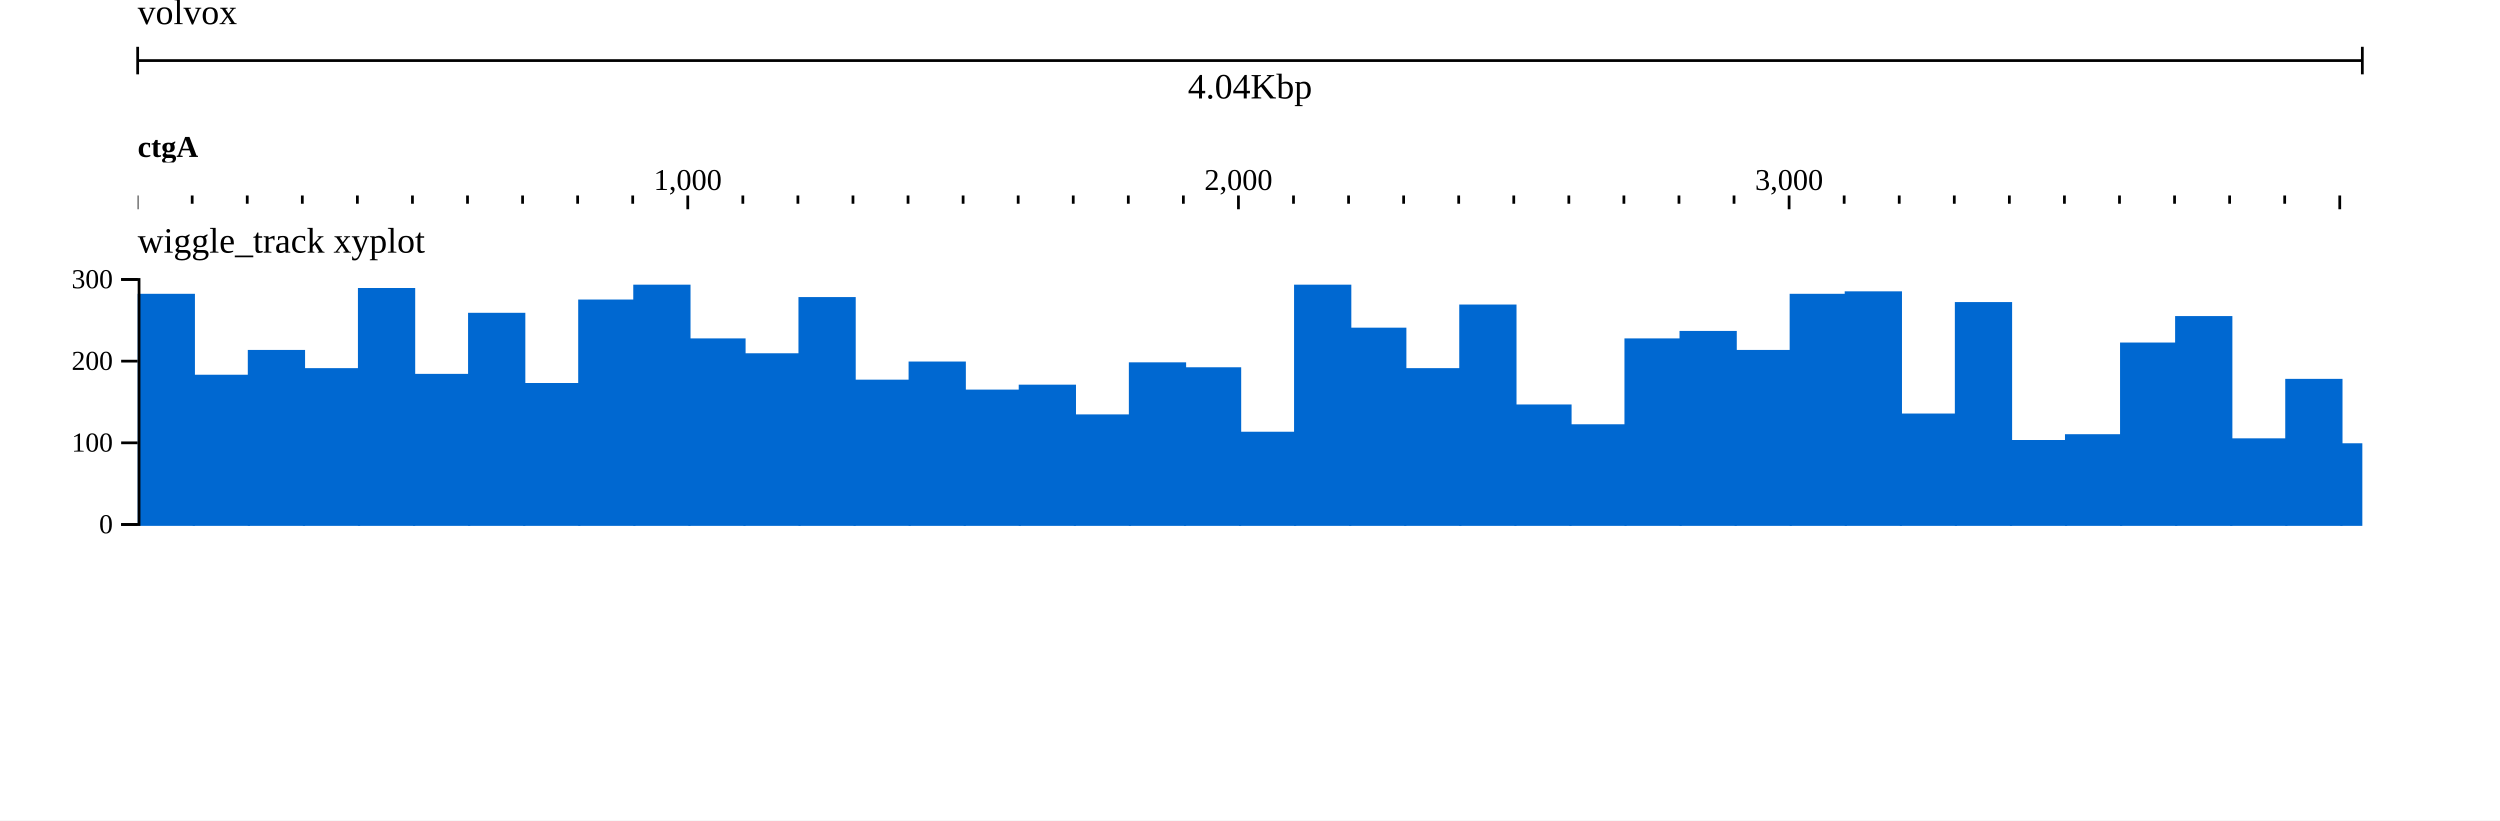
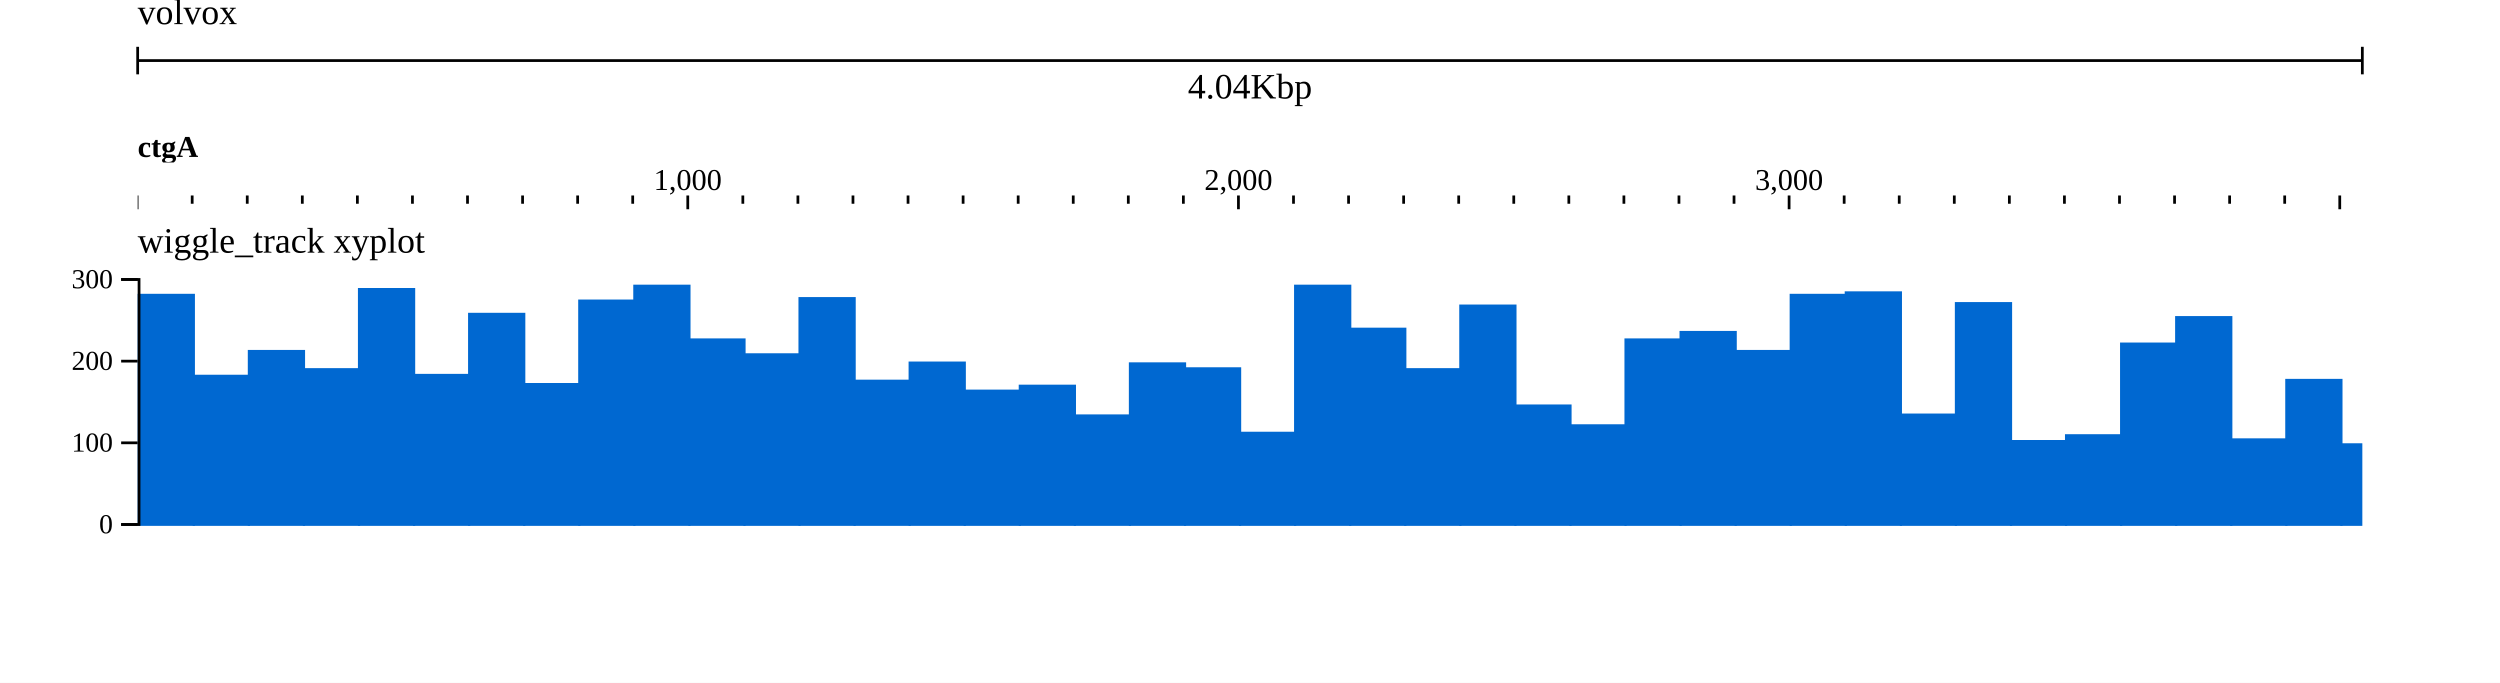
- <svg xmlns="http://www.w3.org/2000/svg" width="908" height="298" viewBox="0 0 908 298">
-   <rect width="908" height="298" fill="#ffffff" />
+ <svg xmlns="http://www.w3.org/2000/svg" width="908" height="248" viewBox="0 0 908 248">
+   <rect width="908" height="248" fill="#ffffff" />
  <g transform="translate(50 0)">
    <g transform="translate(0)">
      <g id="header">
        <text x="0" y="0" dominant-baseline="hanging" font-size="13" fill="#000000">volvox</text>
        <g transform="translate(0 22)">
          <line x1="0" x2="808" y1="0" y2="0" stroke="#000000" />
          <line x1="0" x2="0" y1="-5" y2="5" stroke="#000000" />
          <line x1="808" x2="808" y1="-5" y2="5" stroke="#000000" />
          <text x="404" y="5" text-anchor="middle" dominant-baseline="hanging" font-size="13" fill="#000000">4.04Kbp</text>
        </g>
        <g transform="translate(0 44)">
          <g transform="translate(0 0)">
            <defs>
              <clipPath id="clip-integration_test-volvox:ctgA:0:4040:0">
-                 <rect x="0" y="0" width="808" height="100" />
+                 <rect x="0" y="0" width="808" height="34" />
              </clipPath>
            </defs>
            <g clip-path="url(#clip-integration_test-volvox:ctgA:0:4040:0)">
              <line x1="-20.2" x2="-20.2" y1="27" y2="30" stroke-width="1" stroke="#000000" />
              <line x1="-0.2" x2="-0.2" y1="27" y2="32" stroke-width="1" stroke="#000000" />
              <line x1="19.8" x2="19.8" y1="27" y2="30" stroke-width="1" stroke="#000000" />
              <line x1="39.8" x2="39.8" y1="27" y2="30" stroke-width="1" stroke="#000000" />
              <line x1="59.8" x2="59.8" y1="27" y2="30" stroke-width="1" stroke="#000000" />
              <line x1="79.8" x2="79.8" y1="27" y2="30" stroke-width="1" stroke="#000000" />
              <line x1="99.8" x2="99.8" y1="27" y2="30" stroke-width="1" stroke="#000000" />
              <line x1="119.8" x2="119.8" y1="27" y2="30" stroke-width="1" stroke="#000000" />
              <line x1="139.8" x2="139.8" y1="27" y2="30" stroke-width="1" stroke="#000000" />
              <line x1="159.8" x2="159.8" y1="27" y2="30" stroke-width="1" stroke="#000000" />
              <line x1="179.8" x2="179.8" y1="27" y2="30" stroke-width="1" stroke="#000000" />
              <line x1="199.8" x2="199.8" y1="27" y2="32" stroke-width="1" stroke="#000000" />
              <line x1="219.8" x2="219.8" y1="27" y2="30" stroke-width="1" stroke="#000000" />
              <line x1="239.8" x2="239.8" y1="27" y2="30" stroke-width="1" stroke="#000000" />
              <line x1="259.8" x2="259.8" y1="27" y2="30" stroke-width="1" stroke="#000000" />
              <line x1="279.8" x2="279.8" y1="27" y2="30" stroke-width="1" stroke="#000000" />
              <line x1="299.8" x2="299.8" y1="27" y2="30" stroke-width="1" stroke="#000000" />
              <line x1="319.8" x2="319.8" y1="27" y2="30" stroke-width="1" stroke="#000000" />
              <line x1="339.8" x2="339.8" y1="27" y2="30" stroke-width="1" stroke="#000000" />
              <line x1="359.8" x2="359.8" y1="27" y2="30" stroke-width="1" stroke="#000000" />
              <line x1="379.8" x2="379.8" y1="27" y2="30" stroke-width="1" stroke="#000000" />
              <line x1="399.8" x2="399.8" y1="27" y2="32" stroke-width="1" stroke="#000000" />
              <line x1="419.8" x2="419.8" y1="27" y2="30" stroke-width="1" stroke="#000000" />
              <line x1="439.8" x2="439.8" y1="27" y2="30" stroke-width="1" stroke="#000000" />
              <line x1="459.8" x2="459.8" y1="27" y2="30" stroke-width="1" stroke="#000000" />
              <line x1="479.8" x2="479.8" y1="27" y2="30" stroke-width="1" stroke="#000000" />
              <line x1="499.8" x2="499.8" y1="27" y2="30" stroke-width="1" stroke="#000000" />
              <line x1="519.8" x2="519.8" y1="27" y2="30" stroke-width="1" stroke="#000000" />
              <line x1="539.8" x2="539.8" y1="27" y2="30" stroke-width="1" stroke="#000000" />
              <line x1="559.8" x2="559.8" y1="27" y2="30" stroke-width="1" stroke="#000000" />
              <line x1="579.8" x2="579.8" y1="27" y2="30" stroke-width="1" stroke="#000000" />
              <line x1="599.8" x2="599.8" y1="27" y2="32" stroke-width="1" stroke="#000000" />
              <line x1="619.8" x2="619.8" y1="27" y2="30" stroke-width="1" stroke="#000000" />
              <line x1="639.8" x2="639.8" y1="27" y2="30" stroke-width="1" stroke="#000000" />
              <line x1="659.8" x2="659.8" y1="27" y2="30" stroke-width="1" stroke="#000000" />
              <line x1="679.8" x2="679.8" y1="27" y2="30" stroke-width="1" stroke="#000000" />
              <line x1="699.8" x2="699.8" y1="27" y2="30" stroke-width="1" stroke="#000000" />
              <line x1="719.8" x2="719.8" y1="27" y2="30" stroke-width="1" stroke="#000000" />
              <line x1="739.8" x2="739.8" y1="27" y2="30" stroke-width="1" stroke="#000000" />
              <line x1="759.8" x2="759.8" y1="27" y2="30" stroke-width="1" stroke="#000000" />
              <line x1="779.8" x2="779.8" y1="27" y2="30" stroke-width="1" stroke="#000000" />
              <line x1="799.8" x2="799.8" y1="27" y2="32" stroke-width="1" stroke="#000000" />
              <line x1="819.8" x2="819.8" y1="27" y2="30" stroke-width="1" stroke="#000000" />
              <line x1="839.8" x2="839.8" y1="27" y2="30" stroke-width="1" stroke="#000000" />
              <text x="199.8" y="25" text-anchor="middle" font-size="11" fill="#000000">1,000</text>
              <text x="399.8" y="25" text-anchor="middle" font-size="11" fill="#000000">2,000</text>
              <text x="599.8" y="25" text-anchor="middle" font-size="11" fill="#000000">3,000</text>
            </g>
          </g>
          <g transform="translate(0 0)">
            <defs>
              <clipPath id="reflabel-integration_test-volvox:ctgA:0:4000:0">
                <rect x="0" y="0" width="1599" height="15" />
              </clipPath>
            </defs>
            <g clip-path="url(#reflabel-integration_test-volvox:ctgA:0:4000:0)">
              <text x="0" y="13" font-size="11" font-weight="bold" fill="#000000">ctgA</text>
            </g>
          </g>
        </g>
      </g>
    </g>
    <g transform="translate(0 78)">
      <g transform="translate(0 0)">
        <defs>
          <clipPath id="track-clip-integration_test-volvox_microarray">
            <rect x="-50" y="18" width="858" height="100" />
          </clipPath>
        </defs>
        <g clip-path="url(#track-clip-integration_test-volvox_microarray)">
          <g transform="translate(0 18)">
            <defs>
              <clipPath id="wiggle-clip-5GfQp_z8Ji">
                <rect x="0" y="0" width="808" height="100" />
              </clipPath>
            </defs>
            <g clip-path="url(#wiggle-clip-5GfQp_z8Ji)">
              <g transform="translate(0,5)">
                <g>
                  <clipPath id="svgcanvas-clip-0">
                    <path d="M0,0h808v90h-808Z" />
                  </clipPath>
                  <g clip-path="url(#svgcanvas-clip-0)">
                    <rect x="0" y="5.7" width="20.8" height="84.3" fill="rgb(0,104,209)" />
                    <rect x="20" y="35.1" width="20.8" height="54.9" fill="rgb(0,104,209)" />
                    <rect x="40" y="26.1" width="20.8" height="63.9" fill="rgb(0,104,209)" />
                    <rect x="60" y="32.7" width="20.8" height="57.3" fill="rgb(0,104,209)" />
                    <rect x="80" y="3.6" width="20.8" height="86.4" fill="rgb(0,104,209)" />
                    <rect x="100" y="34.8" width="20.8" height="55.2" fill="rgb(0,104,209)" />
                    <rect x="120" y="12.6" width="20.8" height="77.4" fill="rgb(0,104,209)" />
                    <rect x="140" y="38.1" width="20.8" height="51.9" fill="rgb(0,104,209)" />
                    <rect x="160" y="7.8" width="20.8" height="82.2" fill="rgb(0,104,209)" />
                    <rect x="180" y="2.4" width="20.8" height="87.6" fill="rgb(0,104,209)" />
                    <rect x="200" y="21.9" width="20.8" height="68.1" fill="rgb(0,104,209)" />
                    <rect x="220" y="27.3" width="20.8" height="62.7" fill="rgb(0,104,209)" />
                    <rect x="240" y="6.9" width="20.8" height="83.1" fill="rgb(0,104,209)" />
                    <rect x="260" y="36.9" width="20.8" height="53.1" fill="rgb(0,104,209)" />
                    <rect x="280" y="30.3" width="20.8" height="59.7" fill="rgb(0,104,209)" />
                    <rect x="300" y="40.5" width="20.8" height="49.5" fill="rgb(0,104,209)" />
                    <rect x="320" y="38.7" width="20.8" height="51.3" fill="rgb(0,104,209)" />
                    <rect x="340" y="49.5" width="20.8" height="40.5" fill="rgb(0,104,209)" />
                    <rect x="360" y="30.6" width="20.8" height="59.4" fill="rgb(0,104,209)" />
                    <rect x="380" y="32.4" width="20.8" height="57.6" fill="rgb(0,104,209)" />
                    <rect x="400" y="55.8" width="20.8" height="34.2" fill="rgb(0,104,209)" />
                    <rect x="420" y="2.4" width="20.8" height="87.6" fill="rgb(0,104,209)" />
                    <rect x="440" y="18" width="20.8" height="72" fill="rgb(0,104,209)" />
                    <rect x="460" y="32.7" width="20.8" height="57.3" fill="rgb(0,104,209)" />
                    <rect x="480" y="9.6" width="20.8" height="80.4" fill="rgb(0,104,209)" />
                    <rect x="500" y="45.9" width="20.8" height="44.1" fill="rgb(0,104,209)" />
                    <rect x="520" y="53.1" width="20.8" height="36.9" fill="rgb(0,104,209)" />
                    <rect x="540" y="21.9" width="20.8" height="68.1" fill="rgb(0,104,209)" />
                    <rect x="560" y="19.2" width="20.8" height="70.8" fill="rgb(0,104,209)" />
                    <rect x="580" y="26.1" width="20.8" height="63.9" fill="rgb(0,104,209)" />
                    <rect x="600" y="5.7" width="20.8" height="84.3" fill="rgb(0,104,209)" />
                    <rect x="620" y="4.8" width="20.8" height="85.2" fill="rgb(0,104,209)" />
                    <rect x="640" y="49.2" width="20.8" height="40.8" fill="rgb(0,104,209)" />
                    <rect x="660" y="8.7" width="20.8" height="81.3" fill="rgb(0,104,209)" />
                    <rect x="680" y="58.8" width="20.8" height="31.2" fill="rgb(0,104,209)" />
                    <rect x="700" y="56.7" width="20.8" height="33.3" fill="rgb(0,104,209)" />
                    <rect x="720" y="23.4" width="20.8" height="66.6" fill="rgb(0,104,209)" />
                    <rect x="740" y="13.8" width="20.8" height="76.2" fill="rgb(0,104,209)" />
                    <rect x="760" y="58.2" width="20.8" height="31.8" fill="rgb(0,104,209)" />
                    <rect x="780" y="36.6" width="20.8" height="53.4" fill="rgb(0,104,209)" />
                    <rect x="800" y="60" width="20.8" height="30" fill="rgb(0,104,209)" />
                    <rect x="820" y="46.5" width="20.8" height="43.5" fill="rgb(0,104,209)" />
                    <rect x="840" y="24.3" width="20.8" height="65.7" fill="rgb(0,104,209)" />
                    <rect x="860" y="12.9" width="20.8" height="77.1" fill="rgb(0,104,209)" />
                    <rect x="880" y="0.3" width="20.8" height="89.7" fill="rgb(0,104,209)" />
                    <rect x="900" y="9.6" width="20.8" height="80.4" fill="rgb(0,104,209)" />
                    <rect x="920" y="34.5" width="20.8" height="55.5" fill="rgb(0,104,209)" />
                    <rect x="940" y="21" width="20.8" height="69" fill="rgb(0,104,209)" />
                    <rect x="960" y="28.8" width="20.8" height="61.2" fill="rgb(0,104,209)" />
                    <rect x="980" y="22.5" width="20.8" height="67.5" fill="rgb(0,104,209)" />
                    <rect x="1000" y="55.8" width="20.8" height="34.2" fill="rgb(0,104,209)" />
                    <rect x="1020" y="50.7" width="20.8" height="39.3" fill="rgb(0,104,209)" />
                    <rect x="1040" y="2.1" width="20.8" height="87.9" fill="rgb(0,104,209)" />
                    <rect x="1060" y="27" width="20.8" height="63" fill="rgb(0,104,209)" />
                    <rect x="1080" y="32.4" width="20.8" height="57.6" fill="rgb(0,104,209)" />
                    <rect x="1100" y="48.3" width="20.8" height="41.7" fill="rgb(0,104,209)" />
                    <rect x="1120" y="33" width="20.8" height="57" fill="rgb(0,104,209)" />
                    <rect x="1140" y="21.3" width="20.8" height="68.7" fill="rgb(0,104,209)" />
                    <rect x="1160" y="42.9" width="20.8" height="47.1" fill="rgb(0,104,209)" />
                    <rect x="1180" y="16.8" width="20.8" height="73.2" fill="rgb(0,104,209)" />
                    <rect x="1200" y="4.5" width="20.8" height="85.5" fill="rgb(0,104,209)" />
                  </g>
                </g>
              </g>
            </g>
            <g transform="translate(0)">
              <g font-size="10" text-anchor="end" stroke="rgb(0, 0, 0)" stroke-width="1">
                <path fill="none" d="M-6 5.5H0.5V94.5H-6" />
                <g transform="translate(0,94)">
                  <line x2="-6" y1="0.5" y2="0.5" />
                  <text stroke="#fff" stroke-width="2.5" paint-order="stroke" fill="rgb(0, 0, 0)" dy="0.32em" x="-9" y="0.5">0</text>
                </g>
                <g transform="translate(0,64.33333)">
                  <line x2="-6" y1="0.5" y2="0.5" />
                  <text stroke="#fff" stroke-width="2.5" paint-order="stroke" fill="rgb(0, 0, 0)" dy="0.32em" x="-9" y="0.5">100</text>
                </g>
                <g transform="translate(0,34.66667)">
                  <line x2="-6" y1="0.5" y2="0.5" />
                  <text stroke="#fff" stroke-width="2.5" paint-order="stroke" fill="rgb(0, 0, 0)" dy="0.32em" x="-9" y="0.5">200</text>
                </g>
                <g transform="translate(0,5)">
                  <line x2="-6" y1="0.5" y2="0.5" />
                  <text stroke="#fff" stroke-width="2.5" paint-order="stroke" fill="rgb(0, 0, 0)" dy="0.32em" x="-9" y="0.5">300</text>
                </g>
              </g>
            </g>
          </g>
        </g>
        <text x="0" y="5" font-size="13" dominant-baseline="hanging" fill="#000000">wiggle_track xyplot</text>
      </g>
    </g>
    <g transform="translate(0 78)">
      <defs>
        <clipPath id="highlight-clip-integration_test">
          <rect x="0" y="0" width="808" height="120" />
        </clipPath>
      </defs>
      <g clip-path="url(#highlight-clip-integration_test)" />
    </g>
  </g>
</svg>
